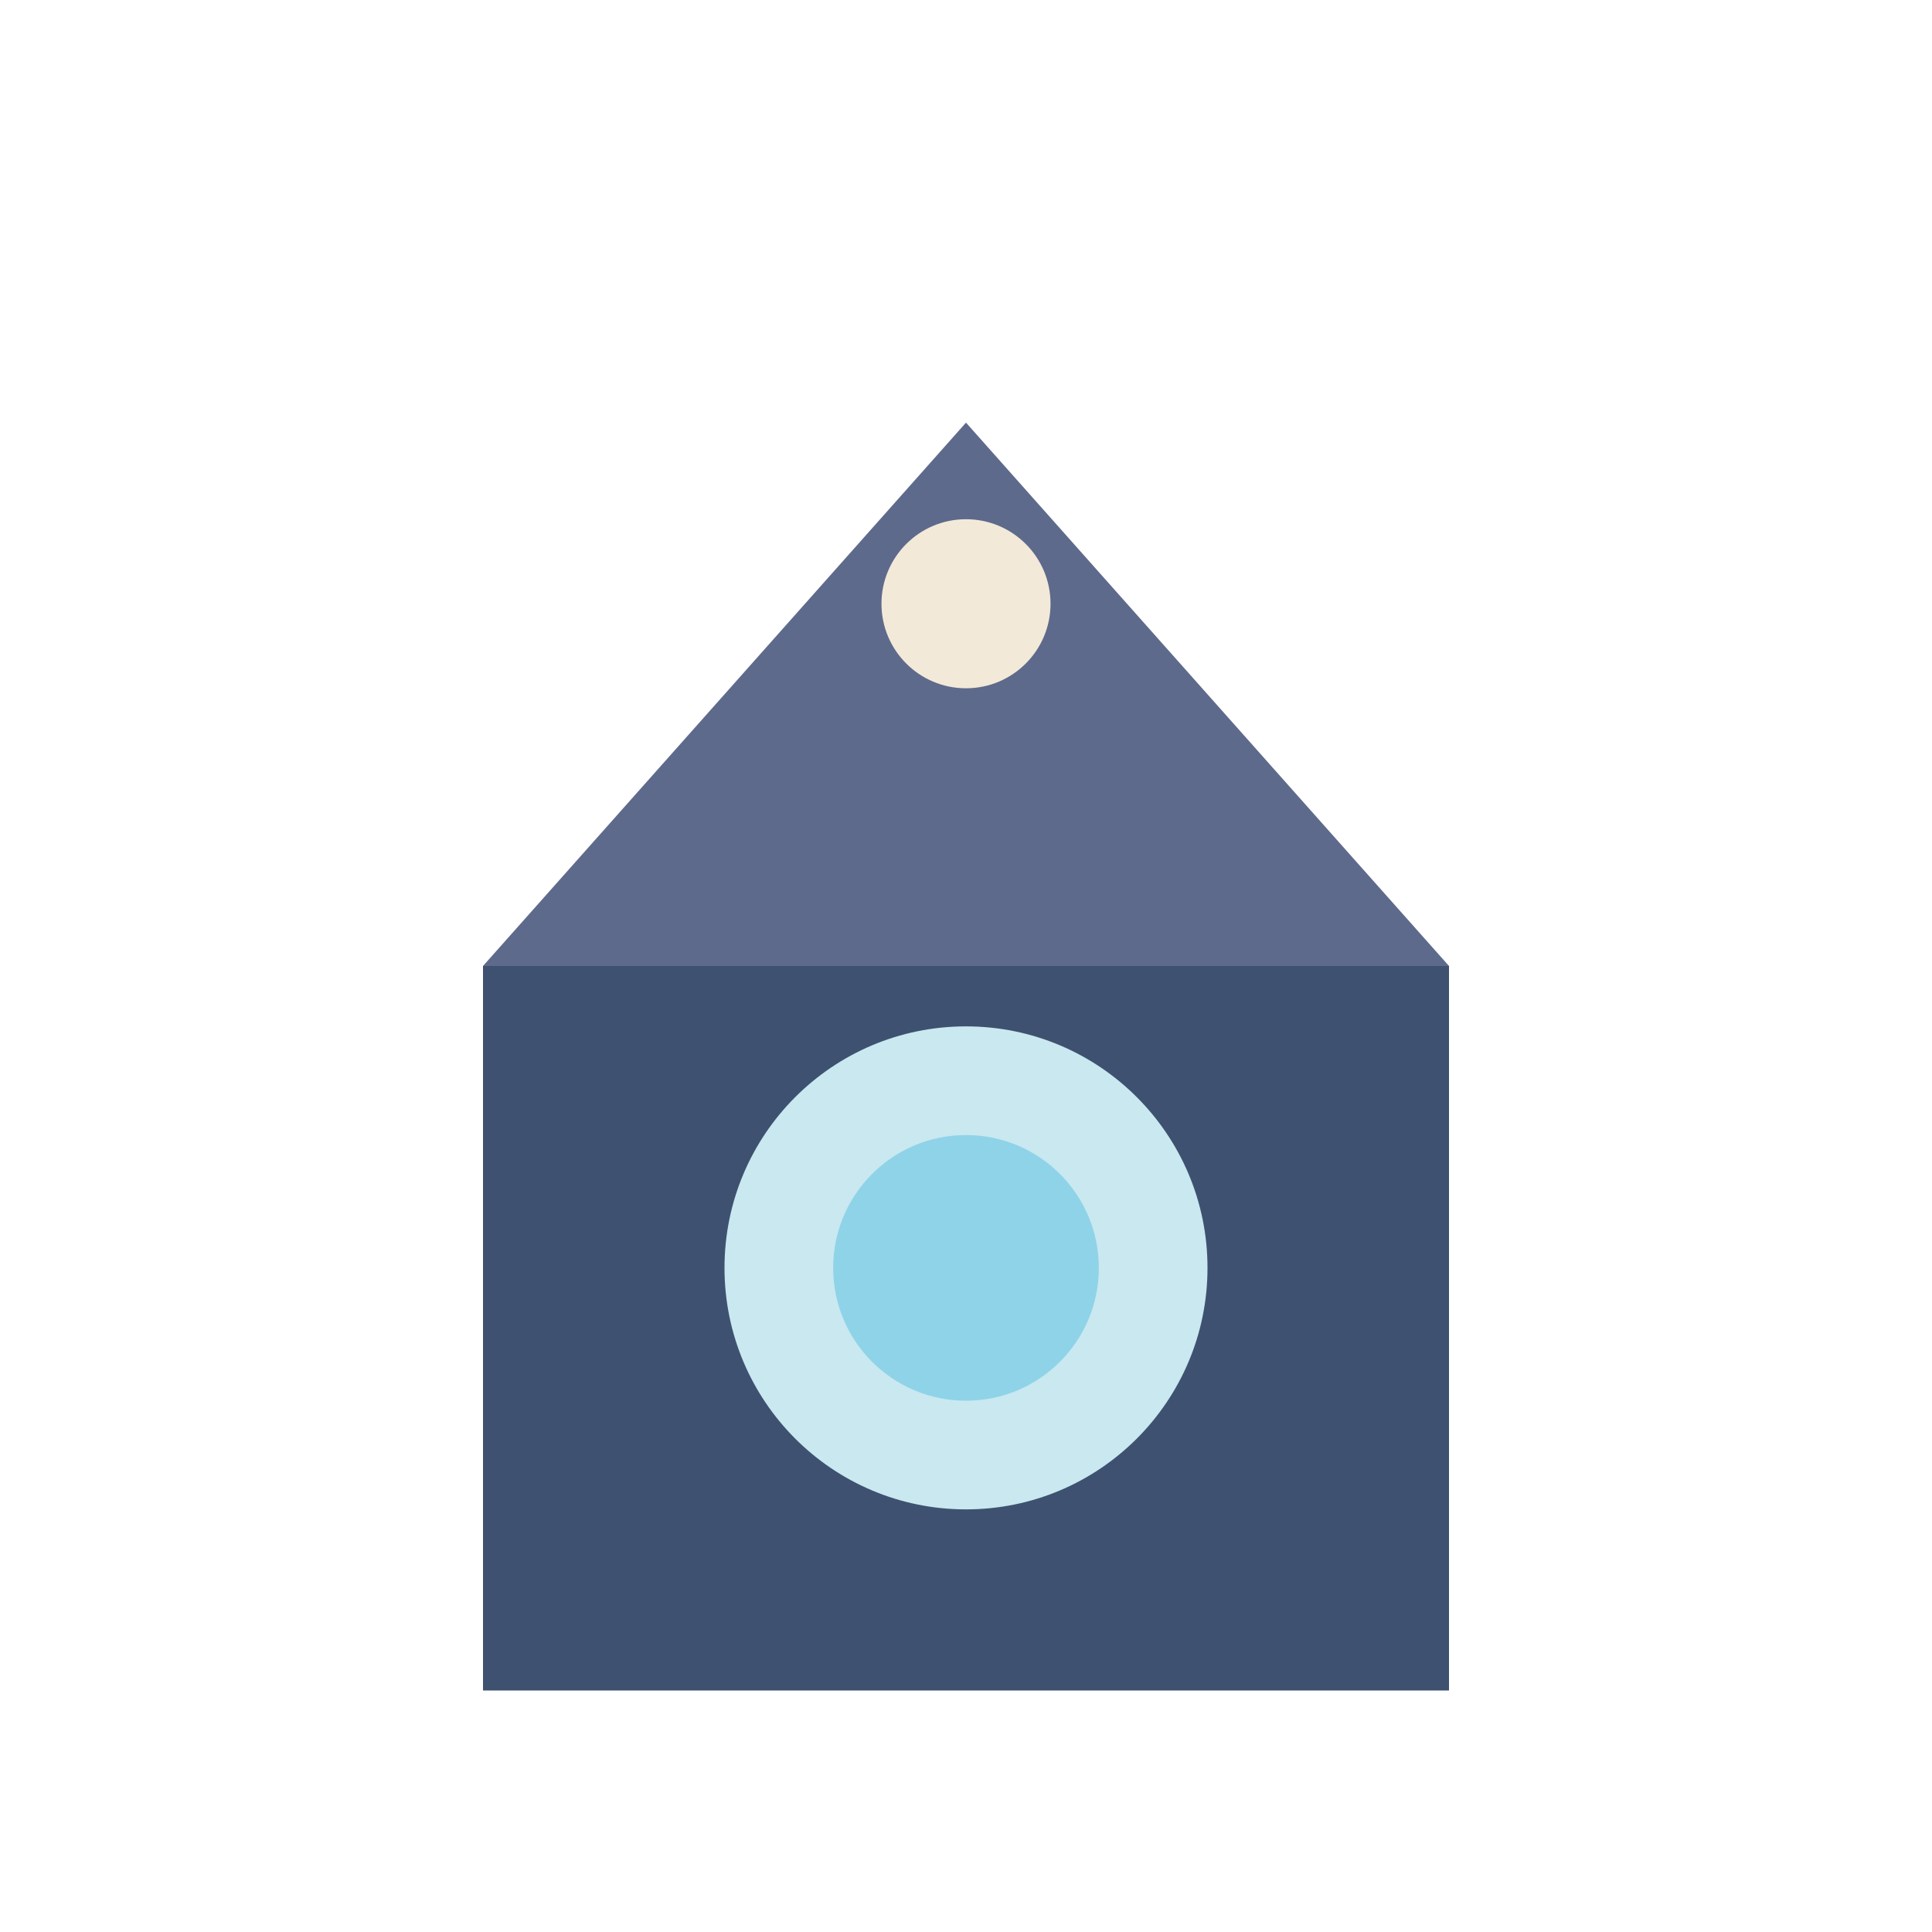
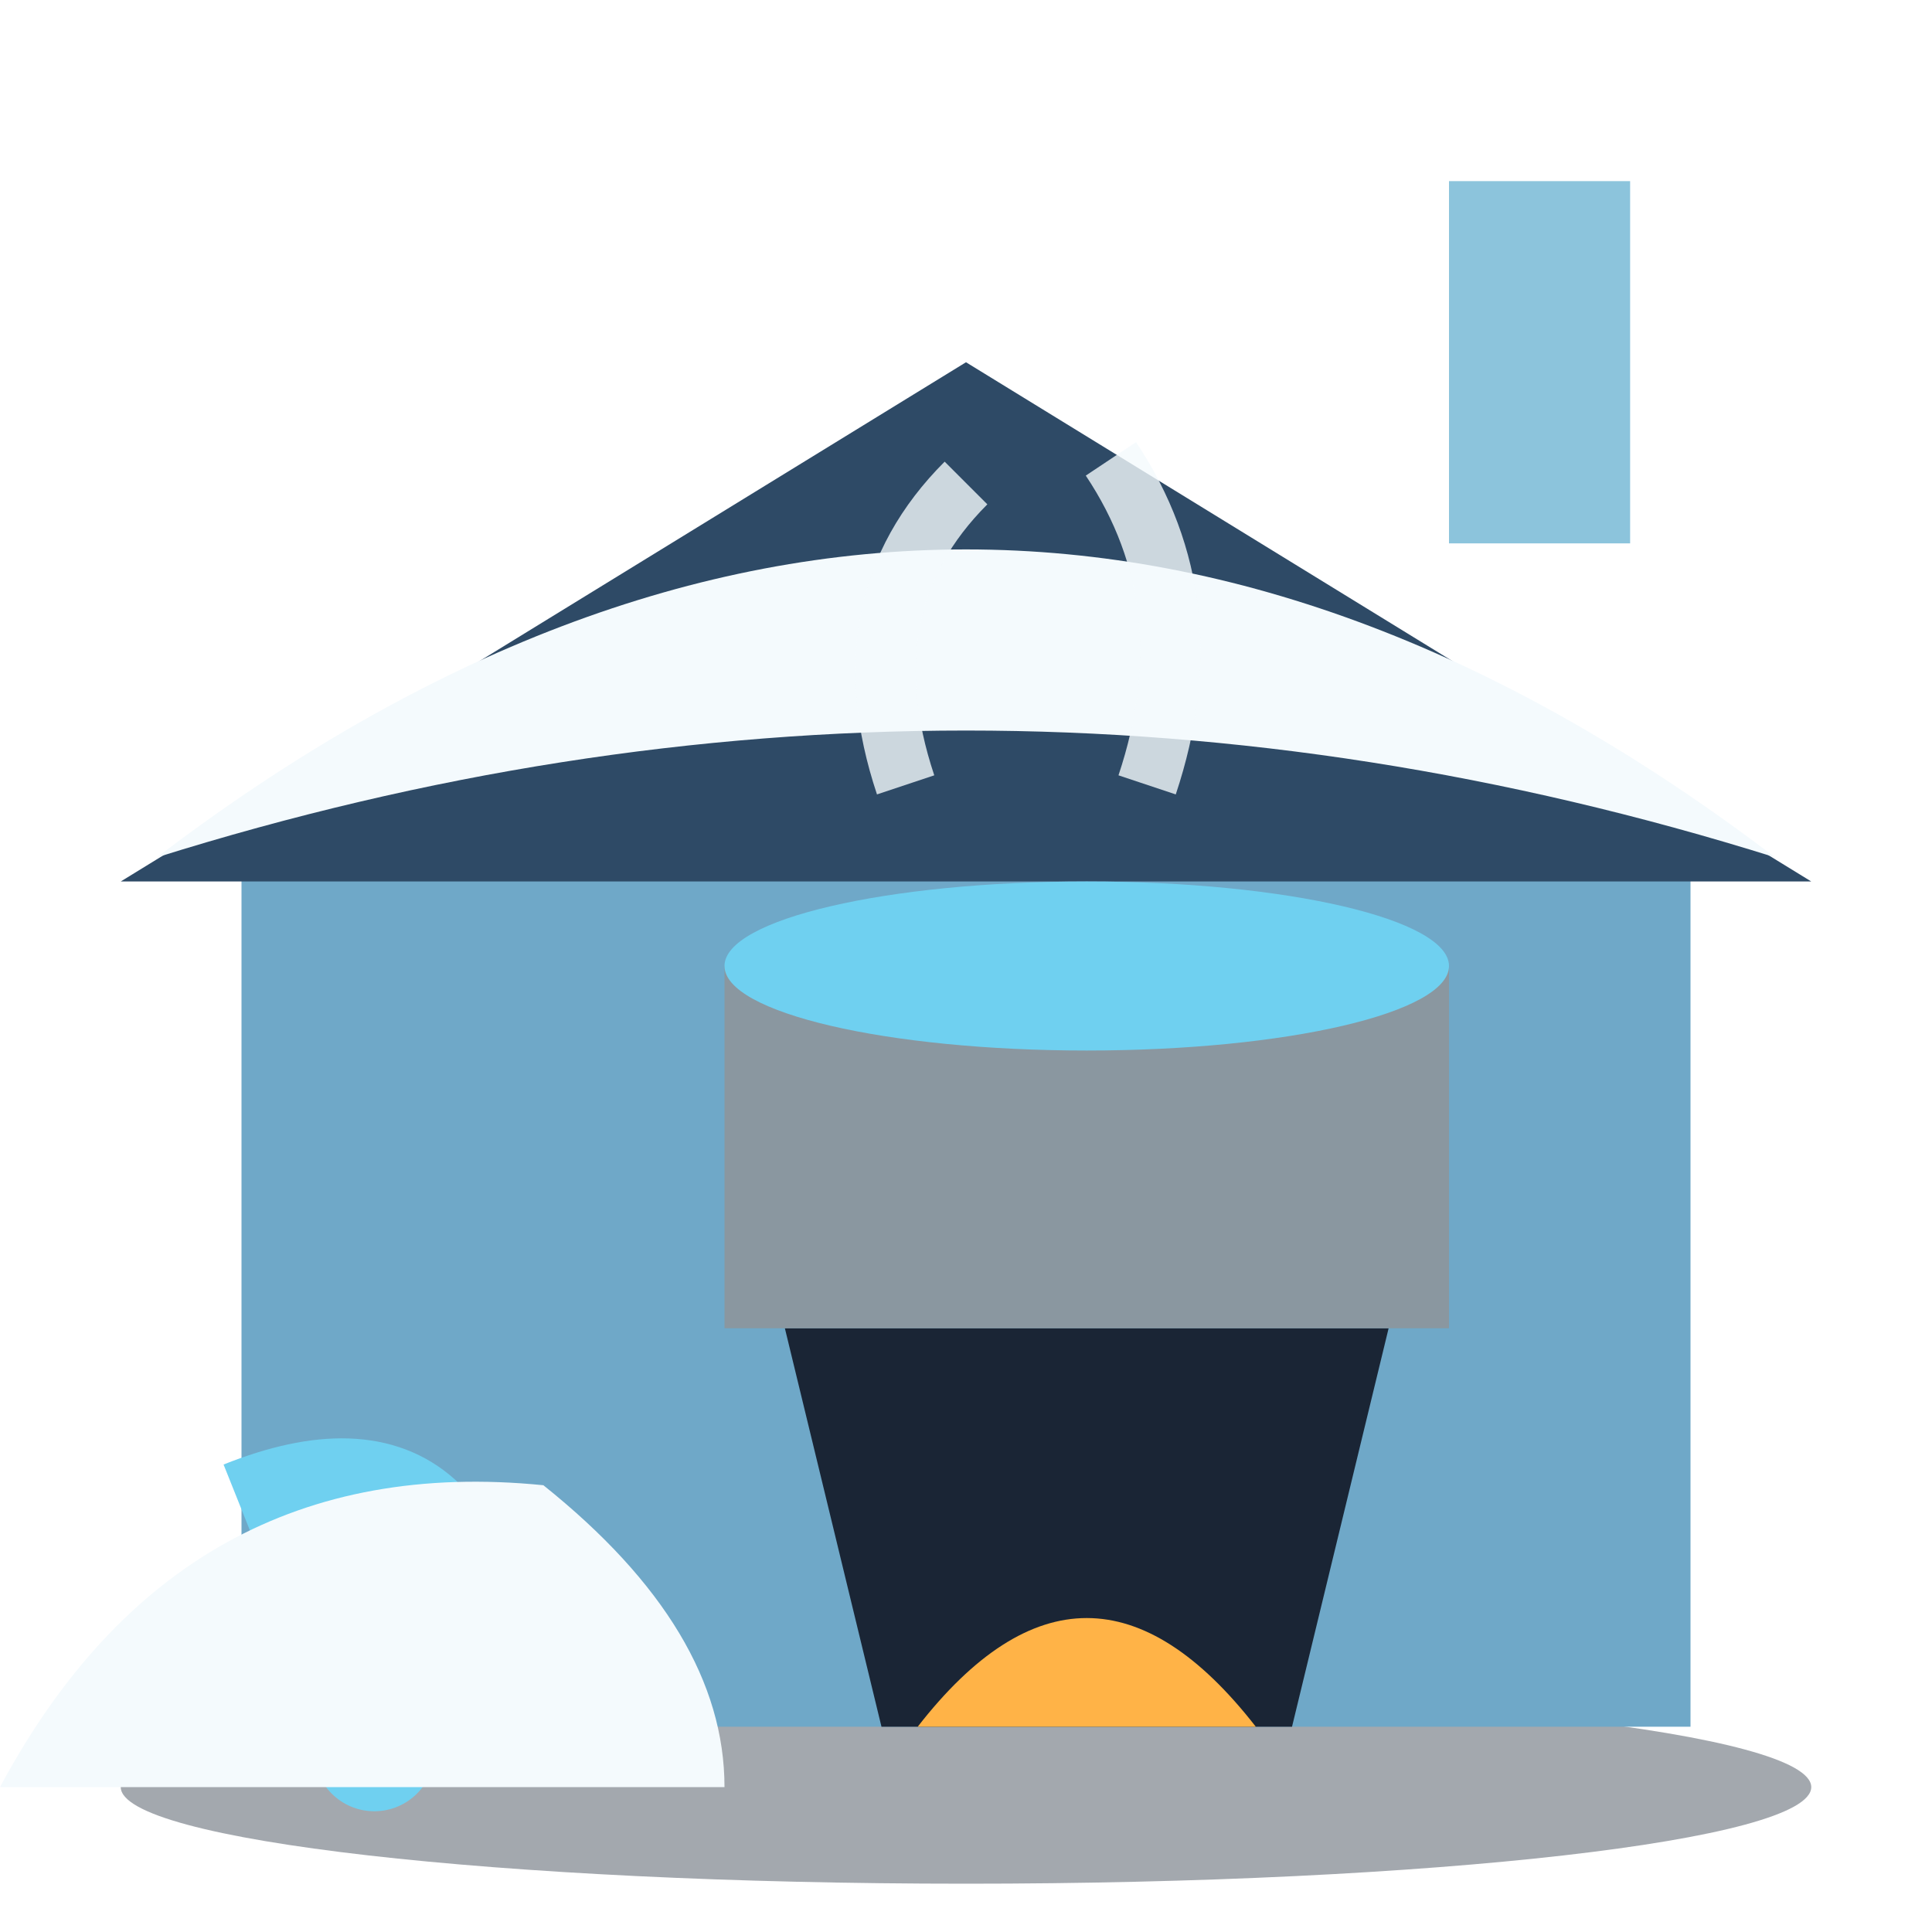
<svg xmlns="http://www.w3.org/2000/svg" viewBox="0 0 32 32">
-   <rect x="8" y="16" width="16" height="12" fill="#3F5170" />
-   <path d="M8,16 L16,7 L24,16 Z" fill="#5E6A8C" />
-   <circle cx="16" cy="21" r="4" fill="#C9E8F0" />
-   <circle cx="16" cy="21" r="2.2" fill="#8FD3E8" />
-   <circle cx="16" cy="10" r="1.4" fill="#F2E9D8" />
+   <ellipse cx="16" cy="29.6" rx="14" ry="1.6" fill="#1A2535" opacity="0.4" />
+   <rect x="4" y="14" width="24" height="14.6" fill="#6FA8C8" />
+   <path d="M2,14.6 L16,6 L30,14.6 Z" fill="#2E4A66" />
+   <path d="M2.6,14.2 Q16,4 29.4,14.2 Q16,10 2.6,14.2 Z" fill="#F4FAFD" />
+   <path d="M13,22 H23 L21.4,28.6 H14.6 Z" fill="#1A2535" />
+   <path d="M15.2,28.6 Q18,25 20.8,28.6 Z" fill="#FFB347" />
+   <path d="M12,16 H24 V22 H12 Z" fill="#8A97A0" />
+   <ellipse cx="18" cy="16" rx="6" ry="1.4" fill="#6FD0F0" />
+   <path d="M15,13 Q14,10 16,8 M19,13 Q20,10 18.4,7.6" stroke="#F4FAFD" stroke-width="1" fill="none" opacity="0.8" />
+   <path d="M4,25 Q8,23.4 8,28.6" stroke="#6FD0F0" stroke-width="1.6" fill="none" />
+   <circle cx="6.2" cy="29" r="1" fill="#6FD0F0" />
+   <path d="M0,29.6 Q3,24 9,24.6 Q12,27 12,29.6 Z" fill="#F4FAFD" />
+   <rect x="24" y="3" width="3" height="6" fill="#8CC4DC" />
</svg>
